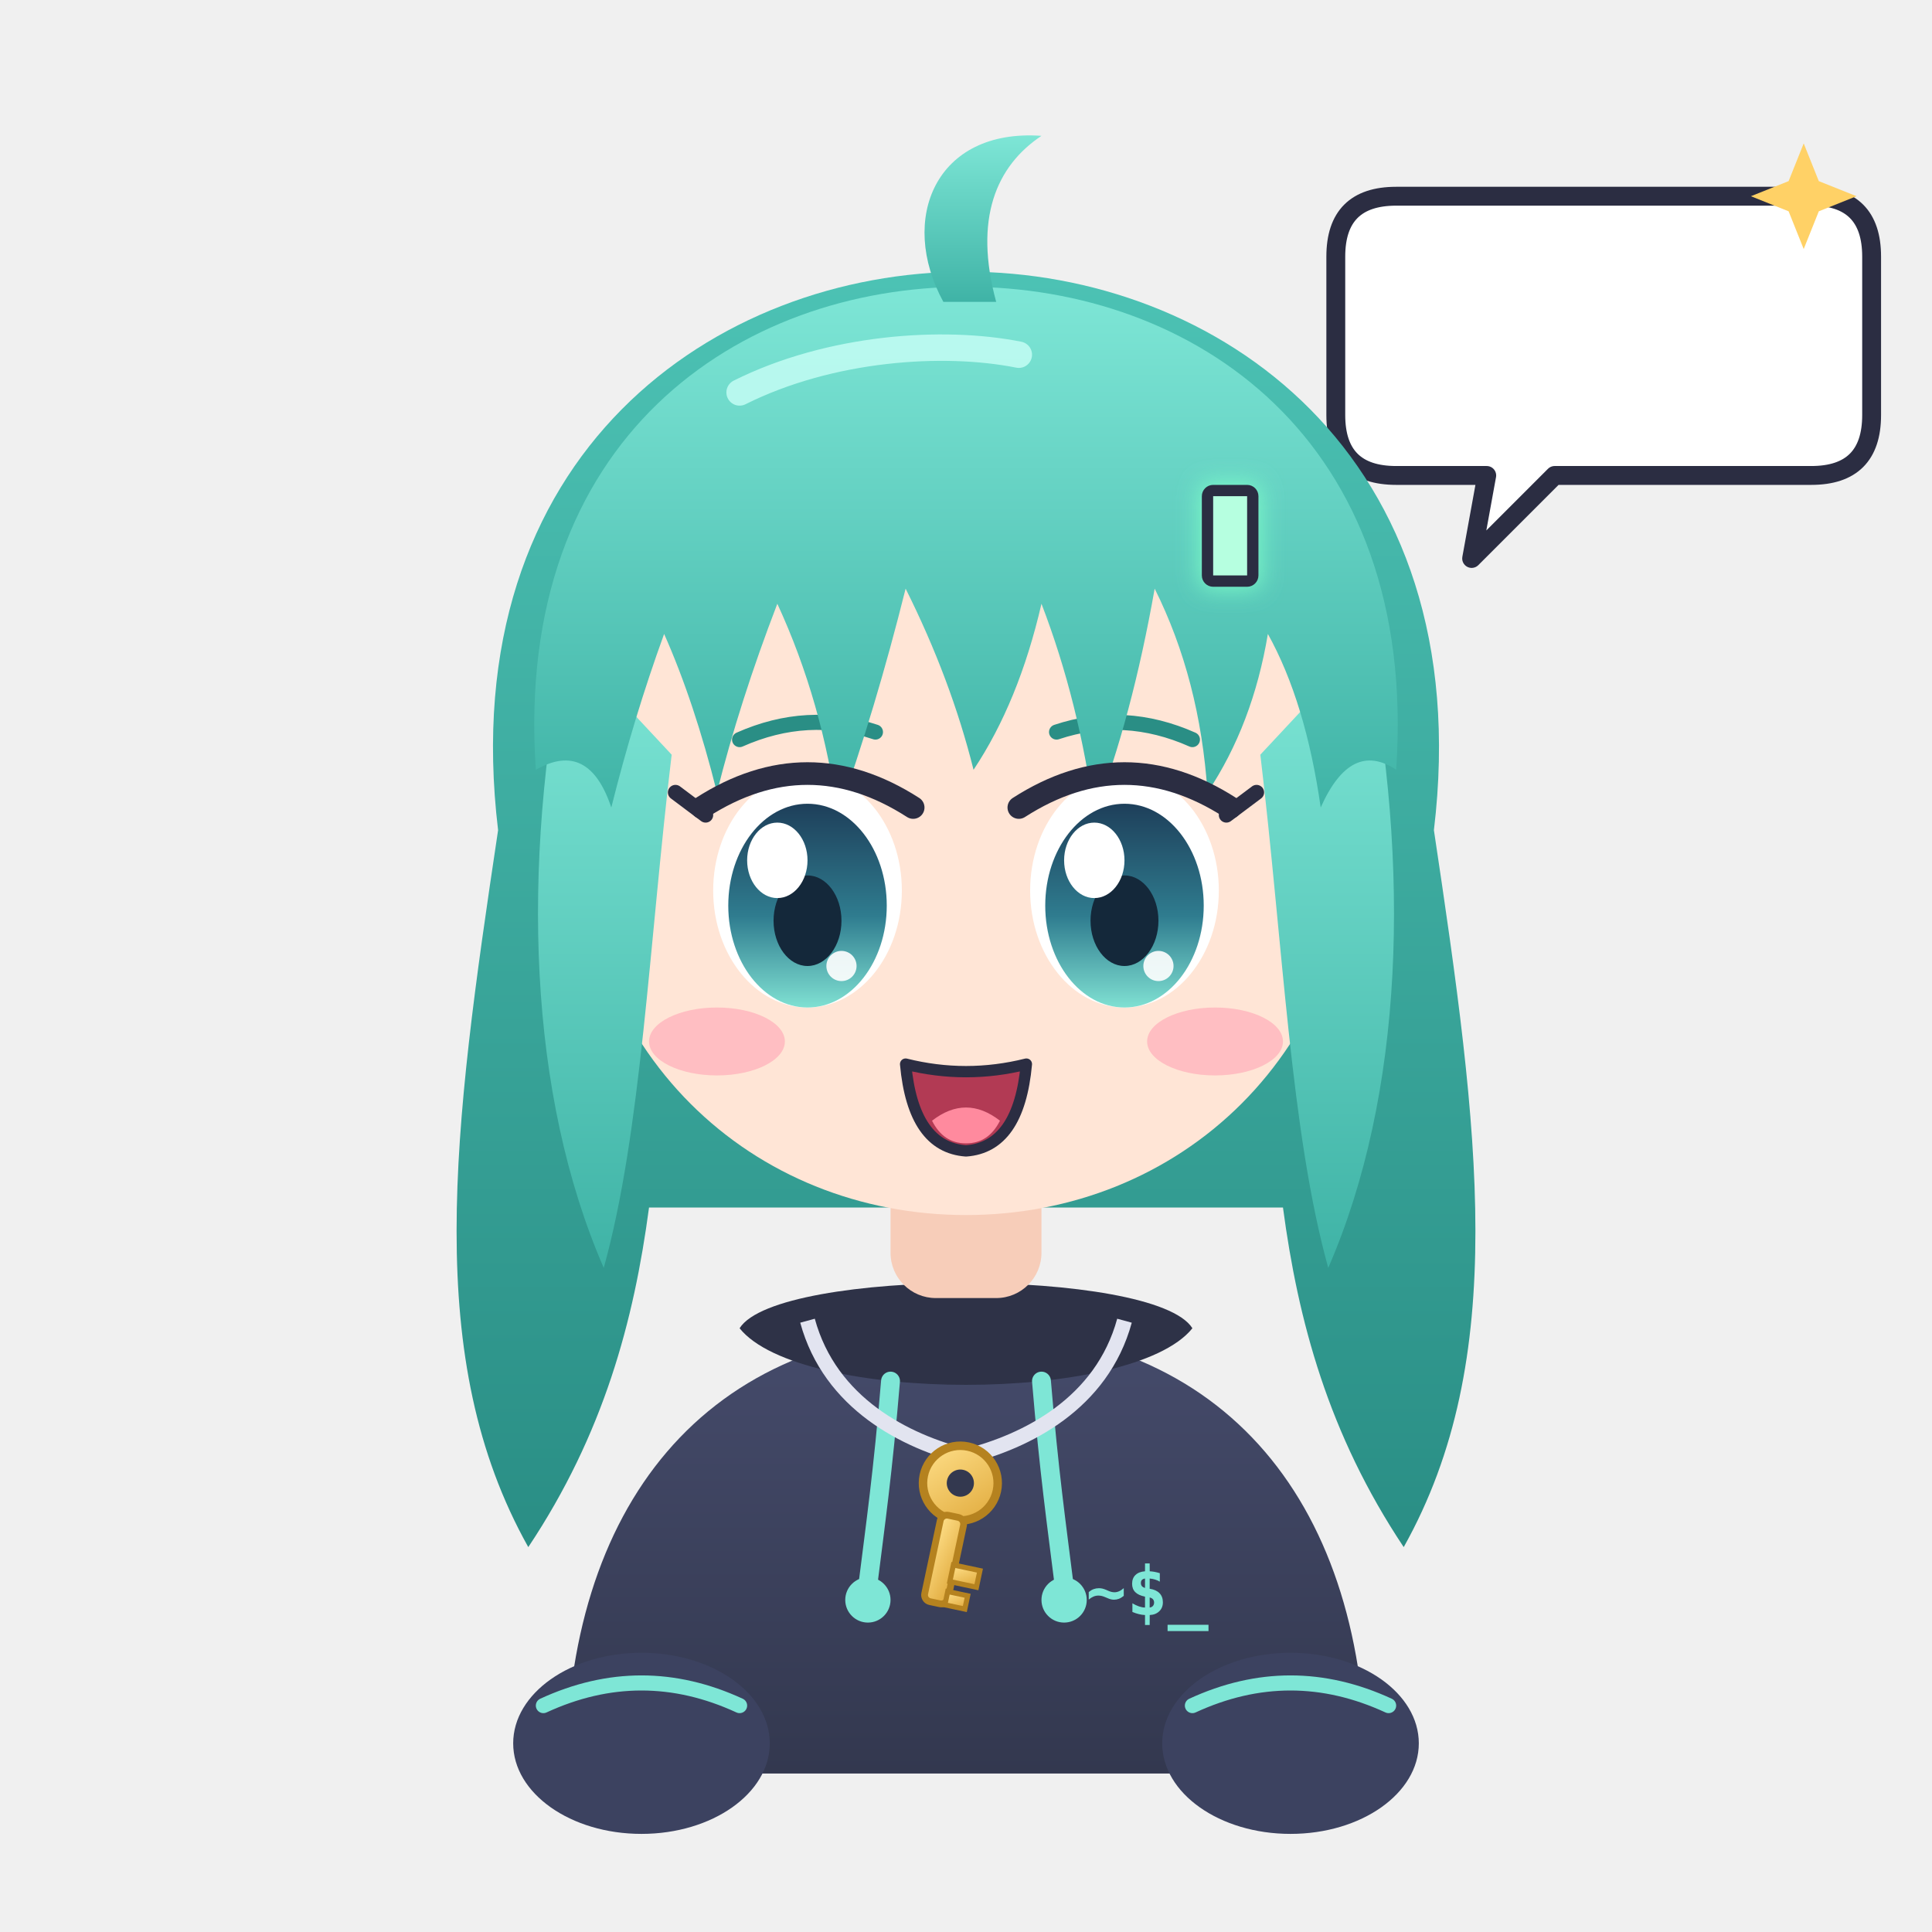
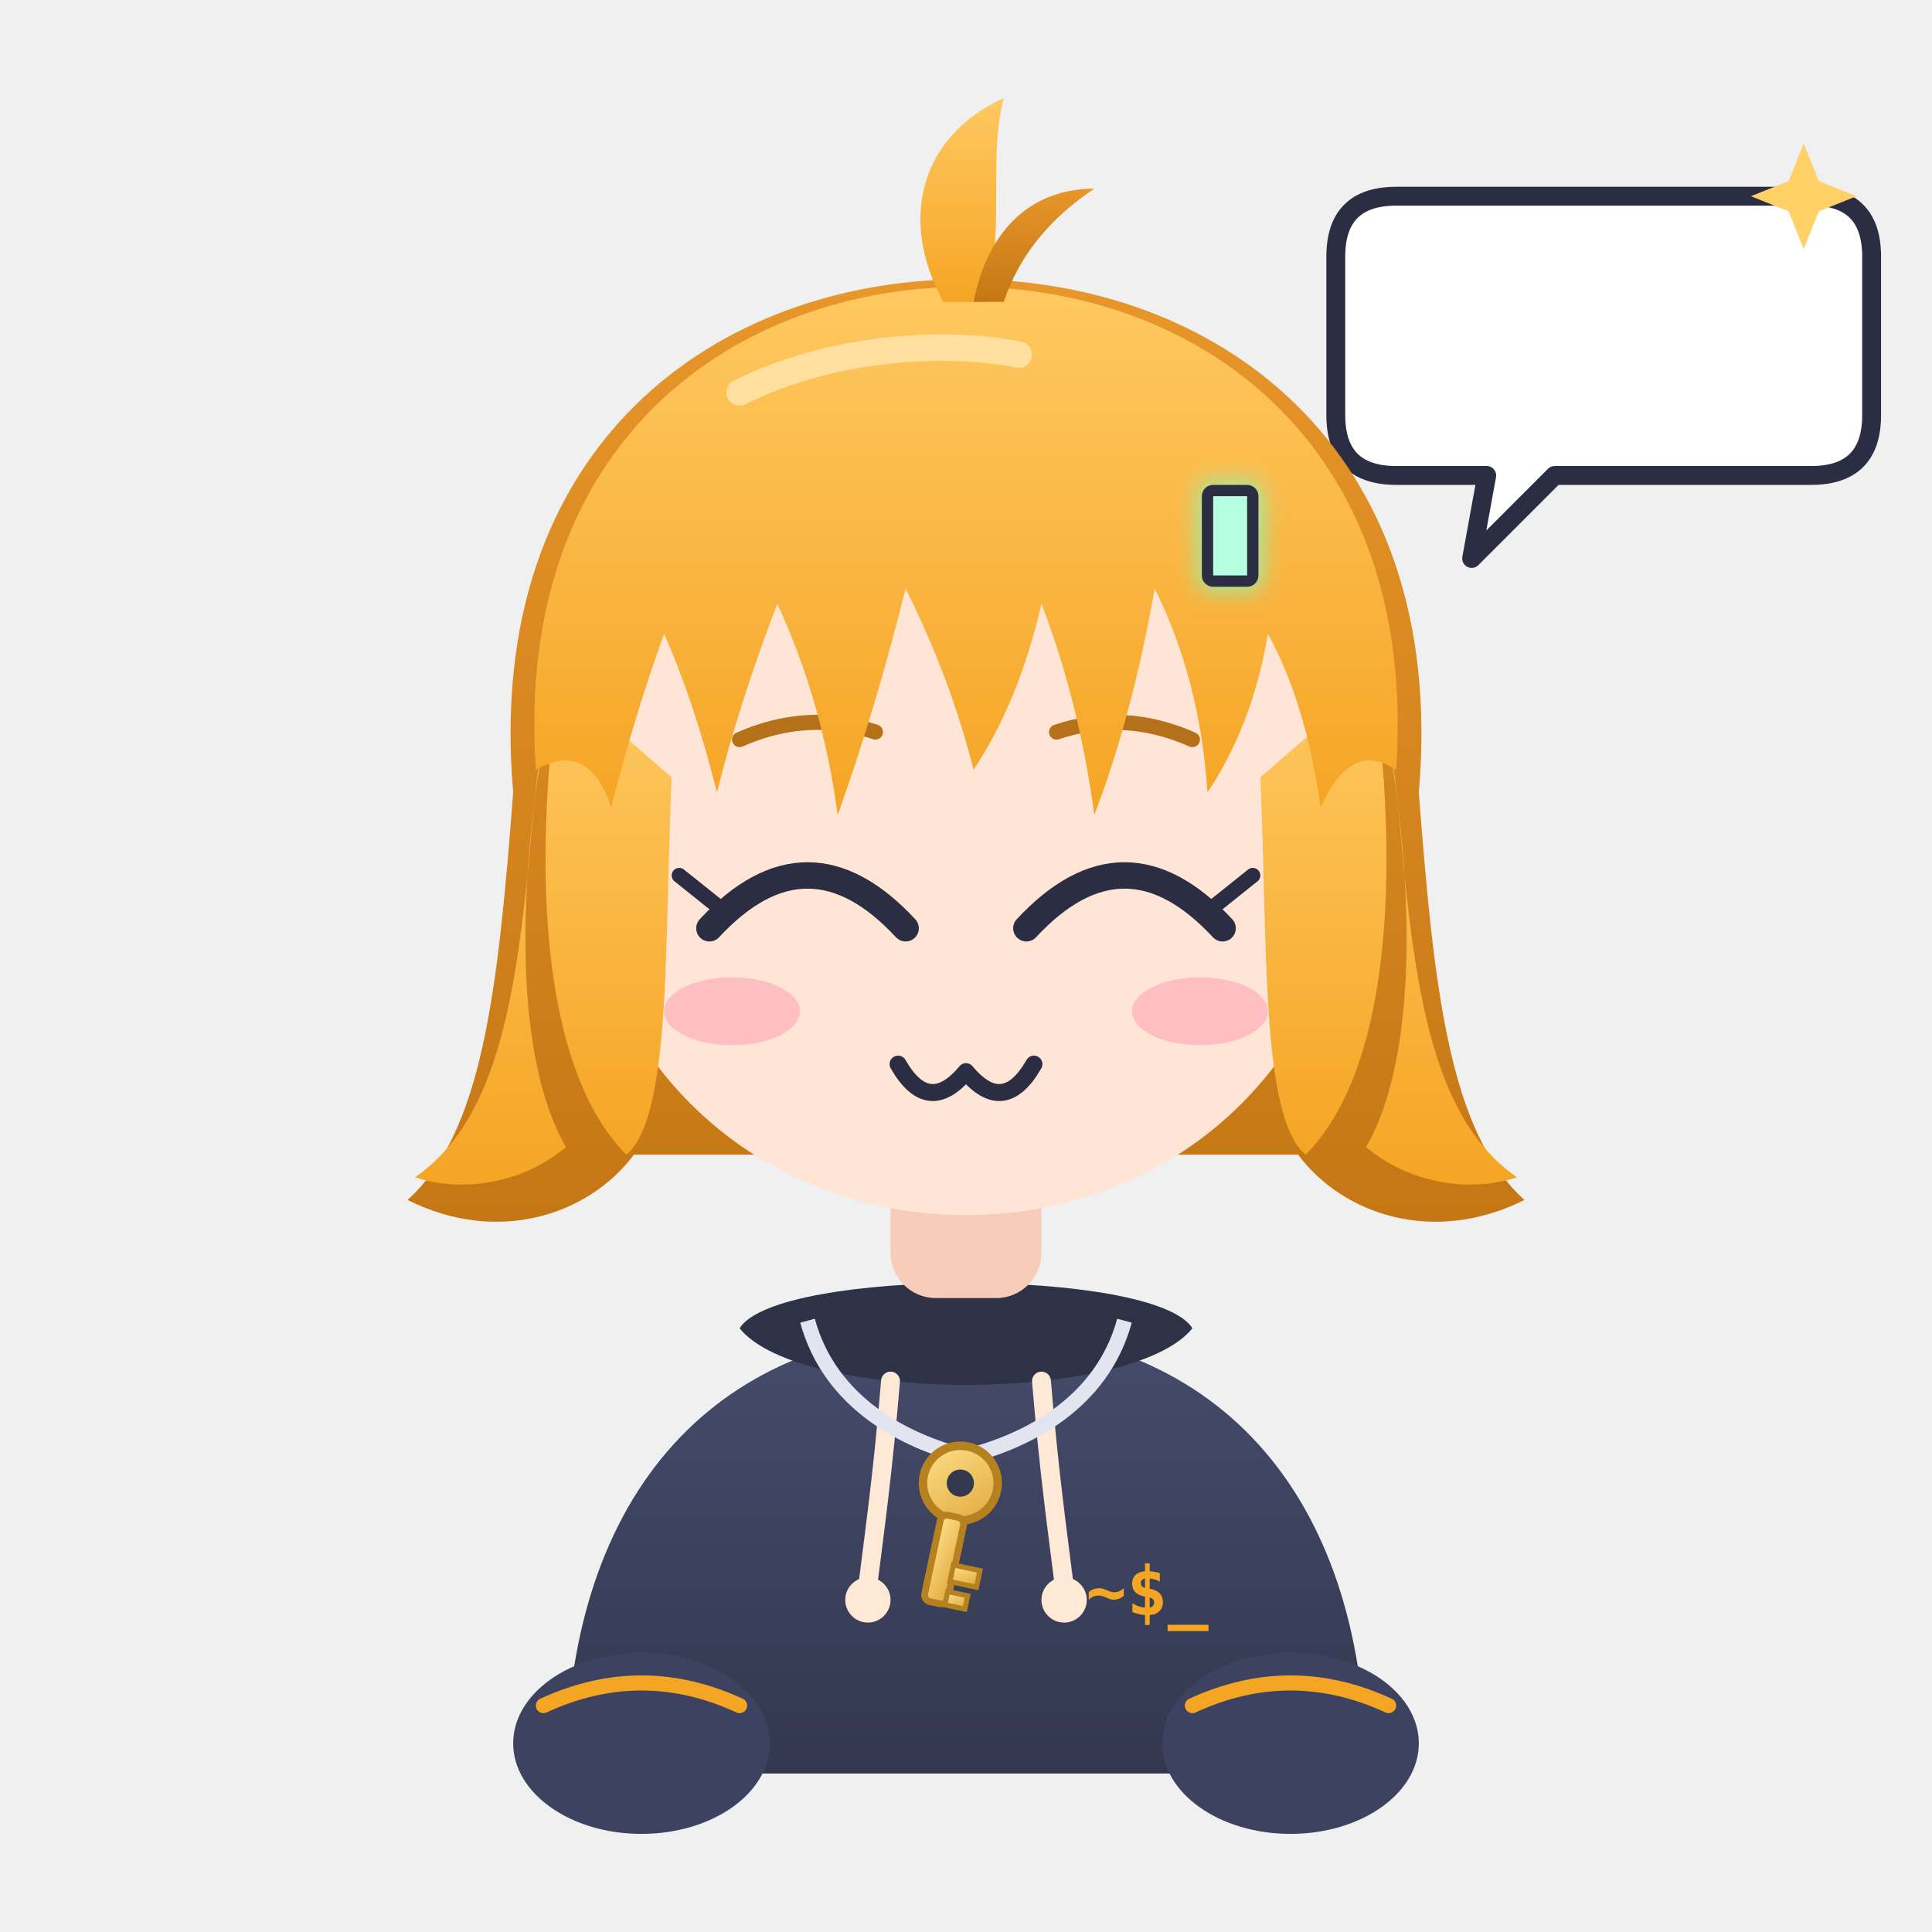
<svg xmlns="http://www.w3.org/2000/svg" viewBox="0 0 512 512" width="512" height="512">
  <defs>
    <linearGradient id="hair" x1="0" y1="0" x2="0" y2="1">
-       <stop offset="0" stop-color="#7EE6D6" />
-       <stop offset="1" stop-color="#3FB3A6" />
+       <stop offset="0" stop-color="#FFC861" />
+       <stop offset="1" stop-color="#F5A524" />
    </linearGradient>
    <linearGradient id="hairDark" x1="0" y1="0" x2="0" y2="1">
-       <stop offset="0" stop-color="#4CC2B4" />
-       <stop offset="1" stop-color="#2A8E85" />
-     </linearGradient>
-     <linearGradient id="iris" x1="0" y1="0" x2="0" y2="1">
-       <stop offset="0" stop-color="#1E3F5A" />
-       <stop offset="0.55" stop-color="#2F7C8F" />
-       <stop offset="1" stop-color="#7FE0D2" />
+       <stop offset="0" stop-color="#E8962A" />
+       <stop offset="1" stop-color="#C47714" />
    </linearGradient>
    <linearGradient id="hoodie" x1="0" y1="0" x2="0" y2="1">
      <stop offset="0" stop-color="#454B6B" />
      <stop offset="1" stop-color="#33384F" />
    </linearGradient>
    <linearGradient id="key" x1="0" y1="0" x2="1" y2="1">
      <stop offset="0" stop-color="#FFE08A" />
      <stop offset="1" stop-color="#E0A93B" />
    </linearGradient>
    <filter id="glow" x="-50%" y="-50%" width="200%" height="200%">
      <feGaussianBlur stdDeviation="3" />
    </filter>
  </defs>
  <g transform="translate(360 52)">
    <path d="M10 0 H120 Q136 0 136 16 V58 Q136 74 120 74 H52 L30 96 L34 74 H10 Q-6 74 -6 58 V16 Q-6 0 10 0 Z" fill="#FFFFFF" stroke="#2B2D42" stroke-width="5" stroke-linejoin="round" />
    <path d="M118 -14 l4 10 l10 4 l-10 4 l-4 10 l-4 -10 l-10 -4 l10 -4 z" fill="#FFD166" />
  </g>
-   <path d="M132 220 C120 120 190 72 256 72 C322 72 392 120 380 220            C392 300 400 360 372 410 C352 380 344 350 340 320            L172 320 C168 350 160 380 140 410 C112 360 120 300 132 220 Z" fill="url(#hairDark)" />
+   <path d="M136 210 C128 118 190 74 256 74 C322 74 384 118 376 210            C380 262 384 300 404 318 C380 330 356 322 344 306            L168 306 C156 322 132 330 108 318 C128 300 132 262 136 210 Z" fill="url(#hairDark)" />
  <path d="M150 470 C150 400 186 352 256 352 C326 352 362 400 362 470 Z" fill="url(#hoodie)" />
  <path d="M196 352 C206 336 306 336 316 352 C300 372 212 372 196 352 Z" fill="#2E3247" />
  <ellipse cx="170" cy="462" rx="34" ry="24" fill="#3C4260" />
  <ellipse cx="342" cy="462" rx="34" ry="24" fill="#3C4260" />
-   <path d="M144 452 Q170 440 196 452" stroke="#7EE6D6" stroke-width="4" stroke-linecap="round" fill="none" />
-   <path d="M316 452 Q342 440 368 452" stroke="#7EE6D6" stroke-width="4" stroke-linecap="round" fill="none" />
-   <path d="M236 366 C234 390 232 404 230 420" stroke="#7EE6D6" stroke-width="5" stroke-linecap="round" fill="none" />
-   <path d="M276 366 C278 390 280 404 282 420" stroke="#7EE6D6" stroke-width="5" stroke-linecap="round" fill="none" />
-   <circle cx="230" cy="424" r="6" fill="#7EE6D6" />
-   <circle cx="282" cy="424" r="6" fill="#7EE6D6" />
-   <text x="304" y="428" text-anchor="middle" font-family="DejaVu Sans Mono, monospace" font-size="18" font-weight="bold" fill="#7EE6D6">~$_</text>
+   <path d="M144 452 Q170 440 196 452" stroke="#F5A524" stroke-width="4" stroke-linecap="round" fill="none" />
+   <path d="M316 452 Q342 440 368 452" stroke="#F5A524" stroke-width="4" stroke-linecap="round" fill="none" />
+   <path d="M236 366 C234 390 232 404 230 420" stroke="#FFE8D6" stroke-width="5" stroke-linecap="round" fill="none" />
+   <path d="M276 366 C278 390 280 404 282 420" stroke="#FFE8D6" stroke-width="5" stroke-linecap="round" fill="none" />
+   <circle cx="230" cy="424" r="6" fill="#FFE8D6" />
+   <circle cx="282" cy="424" r="6" fill="#FFE8D6" />
+   <text x="304" y="428" text-anchor="middle" font-family="DejaVu Sans Mono, monospace" font-size="18" font-weight="bold" fill="#F5A524">~$_</text>
  <path d="M214 350 C220 372 240 382 256 386 C272 382 292 372 298 350" stroke="#E2E4F0" stroke-width="4" fill="none" />
  <g transform="translate(256 386) rotate(12) scale(0.9)">
    <circle cx="0" cy="8" r="11" fill="url(#key)" stroke="#B5821F" stroke-width="2.5" />
    <circle cx="0" cy="8" r="4" fill="#33384F" />
    <rect x="-3.5" y="18" width="7" height="26" rx="2" fill="url(#key)" stroke="#B5821F" stroke-width="2" />
    <rect x="3" y="32" width="8" height="5" fill="url(#key)" stroke="#B5821F" stroke-width="1.5" />
    <rect x="3" y="40" width="6" height="4" fill="url(#key)" stroke="#B5821F" stroke-width="1.5" />
  </g>
  <rect x="236" y="300" width="40" height="44" rx="12" fill="#F7CDB9" />
  <path d="M152 212 C152 150 196 118 256 118 C316 118 360 150 360 212            C360 280 312 322 256 322 C200 322 152 280 152 212 Z" fill="#FFE5D6" />
-   <path d="M196 196 Q214 188 232 194" stroke="#2A8E85" stroke-width="4" stroke-linecap="round" fill="none" />
-   <path d="M280 194 Q298 188 316 196" stroke="#2A8E85" stroke-width="4" stroke-linecap="round" fill="none" />
-   <path d="M150 170 C138 230 140 290 160 336 C170 300 172 250 178 200 Z" fill="url(#hair)" />
-   <path d="M362 170 C374 230 372 290 352 336 C342 300 340 250 334 200 Z" fill="url(#hair)" />
+   <path d="M196 196 Q214 188 232 194" stroke="#B5701A" stroke-width="4" stroke-linecap="round" fill="none" />
+   <path d="M280 194 Q298 188 316 196" stroke="#B5701A" stroke-width="4" stroke-linecap="round" fill="none" />
+   <path d="M148 176 C136 230 136 280 150 304 C138 314 122 316 110 312 C130 298 136 270 140 230 C142 206 144 190 148 176 Z" fill="url(#hair)" />
+   <path d="M364 176 C376 230 376 280 362 304 C374 314 390 316 402 312 C382 298 376 270 372 230 C370 206 368 190 364 176 Z" fill="url(#hair)" />
+   <path d="M148 180 C140 240 146 286 166 306 C178 296 176 250 178 206 Z" fill="url(#hair)" />
+   <path d="M364 180 C372 240 366 286 346 306 C334 296 336 250 334 206 Z" fill="url(#hair)" />
  <path d="M142 204 C136 116 196 76 256 76 C316 76 376 116 370 204            Q358 196 350 214 Q346 186 336 168            Q332 192 320 210 Q318 180 306 156            Q300 190 290 216 Q286 186 276 160            Q270 186 258 204 Q252 180 240 156            Q232 188 222 216 Q218 186 206 160            Q196 186 190 210 Q184 186 176 168            Q168 190 162 214 Q156 196 142 204 Z" fill="url(#hair)" />
-   <path d="M196 104 C220 92 250 90 270 94" stroke="#C8FFF6" stroke-width="7" stroke-linecap="round" fill="none" opacity="0.8" />
-   <path d="M250 80 C238 58 248 34 276 36 C264 44 258 58 264 80 Z" fill="url(#hair)" />
+   <path d="M196 104 C220 92 250 90 270 94" stroke="#FFE7B0" stroke-width="7" stroke-linecap="round" fill="none" opacity="0.8" />
+   <path d="M250 80 C238 58 244 36 266 26 C262 42 266 56 262 80 Z" fill="url(#hair)" />
+   <path d="M258 80 C262 60 274 50 290 50 C278 58 270 68 266 80 Z" fill="url(#hairDark)" />
  <rect x="318" y="128" width="16" height="28" rx="2" fill="#7EFFC8" filter="url(#glow)" opacity="0.9" />
  <rect x="320" y="130" width="12" height="24" rx="1.5" fill="#B6FFE0" stroke="#2B2D42" stroke-width="3" />
-   <g>
-     <ellipse cx="214" cy="236" rx="25" ry="31" fill="#FFFFFF" />
-     <ellipse cx="214" cy="240" rx="21" ry="27" fill="url(#iris)" />
-     <ellipse cx="214" cy="244" rx="9" ry="12" fill="#14283A" />
-     <ellipse cx="206" cy="228" rx="8" ry="10" fill="#FFFFFF" />
-     <circle cx="223" cy="256" r="4" fill="#FFFFFF" opacity="0.9" />
-     <path d="M186 214 Q214 196 242 214" stroke="#2B2D42" stroke-width="6" stroke-linecap="round" fill="none" />
-     <path d="M187 216 L179 210" stroke="#2B2D42" stroke-width="4" stroke-linecap="round" />
-   </g>
-   <g>
-     <ellipse cx="298" cy="236" rx="25" ry="31" fill="#FFFFFF" />
-     <ellipse cx="298" cy="240" rx="21" ry="27" fill="url(#iris)" />
-     <ellipse cx="298" cy="244" rx="9" ry="12" fill="#14283A" />
-     <ellipse cx="290" cy="228" rx="8" ry="10" fill="#FFFFFF" />
-     <circle cx="307" cy="256" r="4" fill="#FFFFFF" opacity="0.9" />
-     <path d="M270 214 Q298 196 326 214" stroke="#2B2D42" stroke-width="6" stroke-linecap="round" fill="none" />
-     <path d="M325 216 L333 210" stroke="#2B2D42" stroke-width="4" stroke-linecap="round" />
-   </g>
-   <ellipse cx="190" cy="276" rx="18" ry="9" fill="#FF9EB0" opacity="0.55" />
-   <ellipse cx="322" cy="276" rx="18" ry="9" fill="#FF9EB0" opacity="0.55" />
-   <path d="M240 282 Q256 286 272 282 Q270 304 256 305 Q242 304 240 282 Z" fill="#B23A54" stroke="#2B2D42" stroke-width="3" stroke-linejoin="round" />
-   <path d="M247 297 Q256 290 265 297 Q262 303 256 303 Q250 303 247 297 Z" fill="#FF8A9E" />
+   <path d="M188 246 Q214 218 240 246" stroke="#2B2D42" stroke-width="7" stroke-linecap="round" fill="none" />
+   <path d="M190 240 L180 232" stroke="#2B2D42" stroke-width="4" stroke-linecap="round" />
+   <path d="M272 246 Q298 218 324 246" stroke="#2B2D42" stroke-width="7" stroke-linecap="round" fill="none" />
+   <path d="M322 240 L332 232" stroke="#2B2D42" stroke-width="4" stroke-linecap="round" />
+   <ellipse cx="194" cy="268" rx="18" ry="9" fill="#FF9EB0" opacity="0.55" />
+   <ellipse cx="318" cy="268" rx="18" ry="9" fill="#FF9EB0" opacity="0.55" />
+   <path d="M238 282 Q246 296 256 284 Q266 296 274 282" stroke="#2B2D42" stroke-width="4.5" stroke-linecap="round" stroke-linejoin="round" fill="none" />
</svg>
